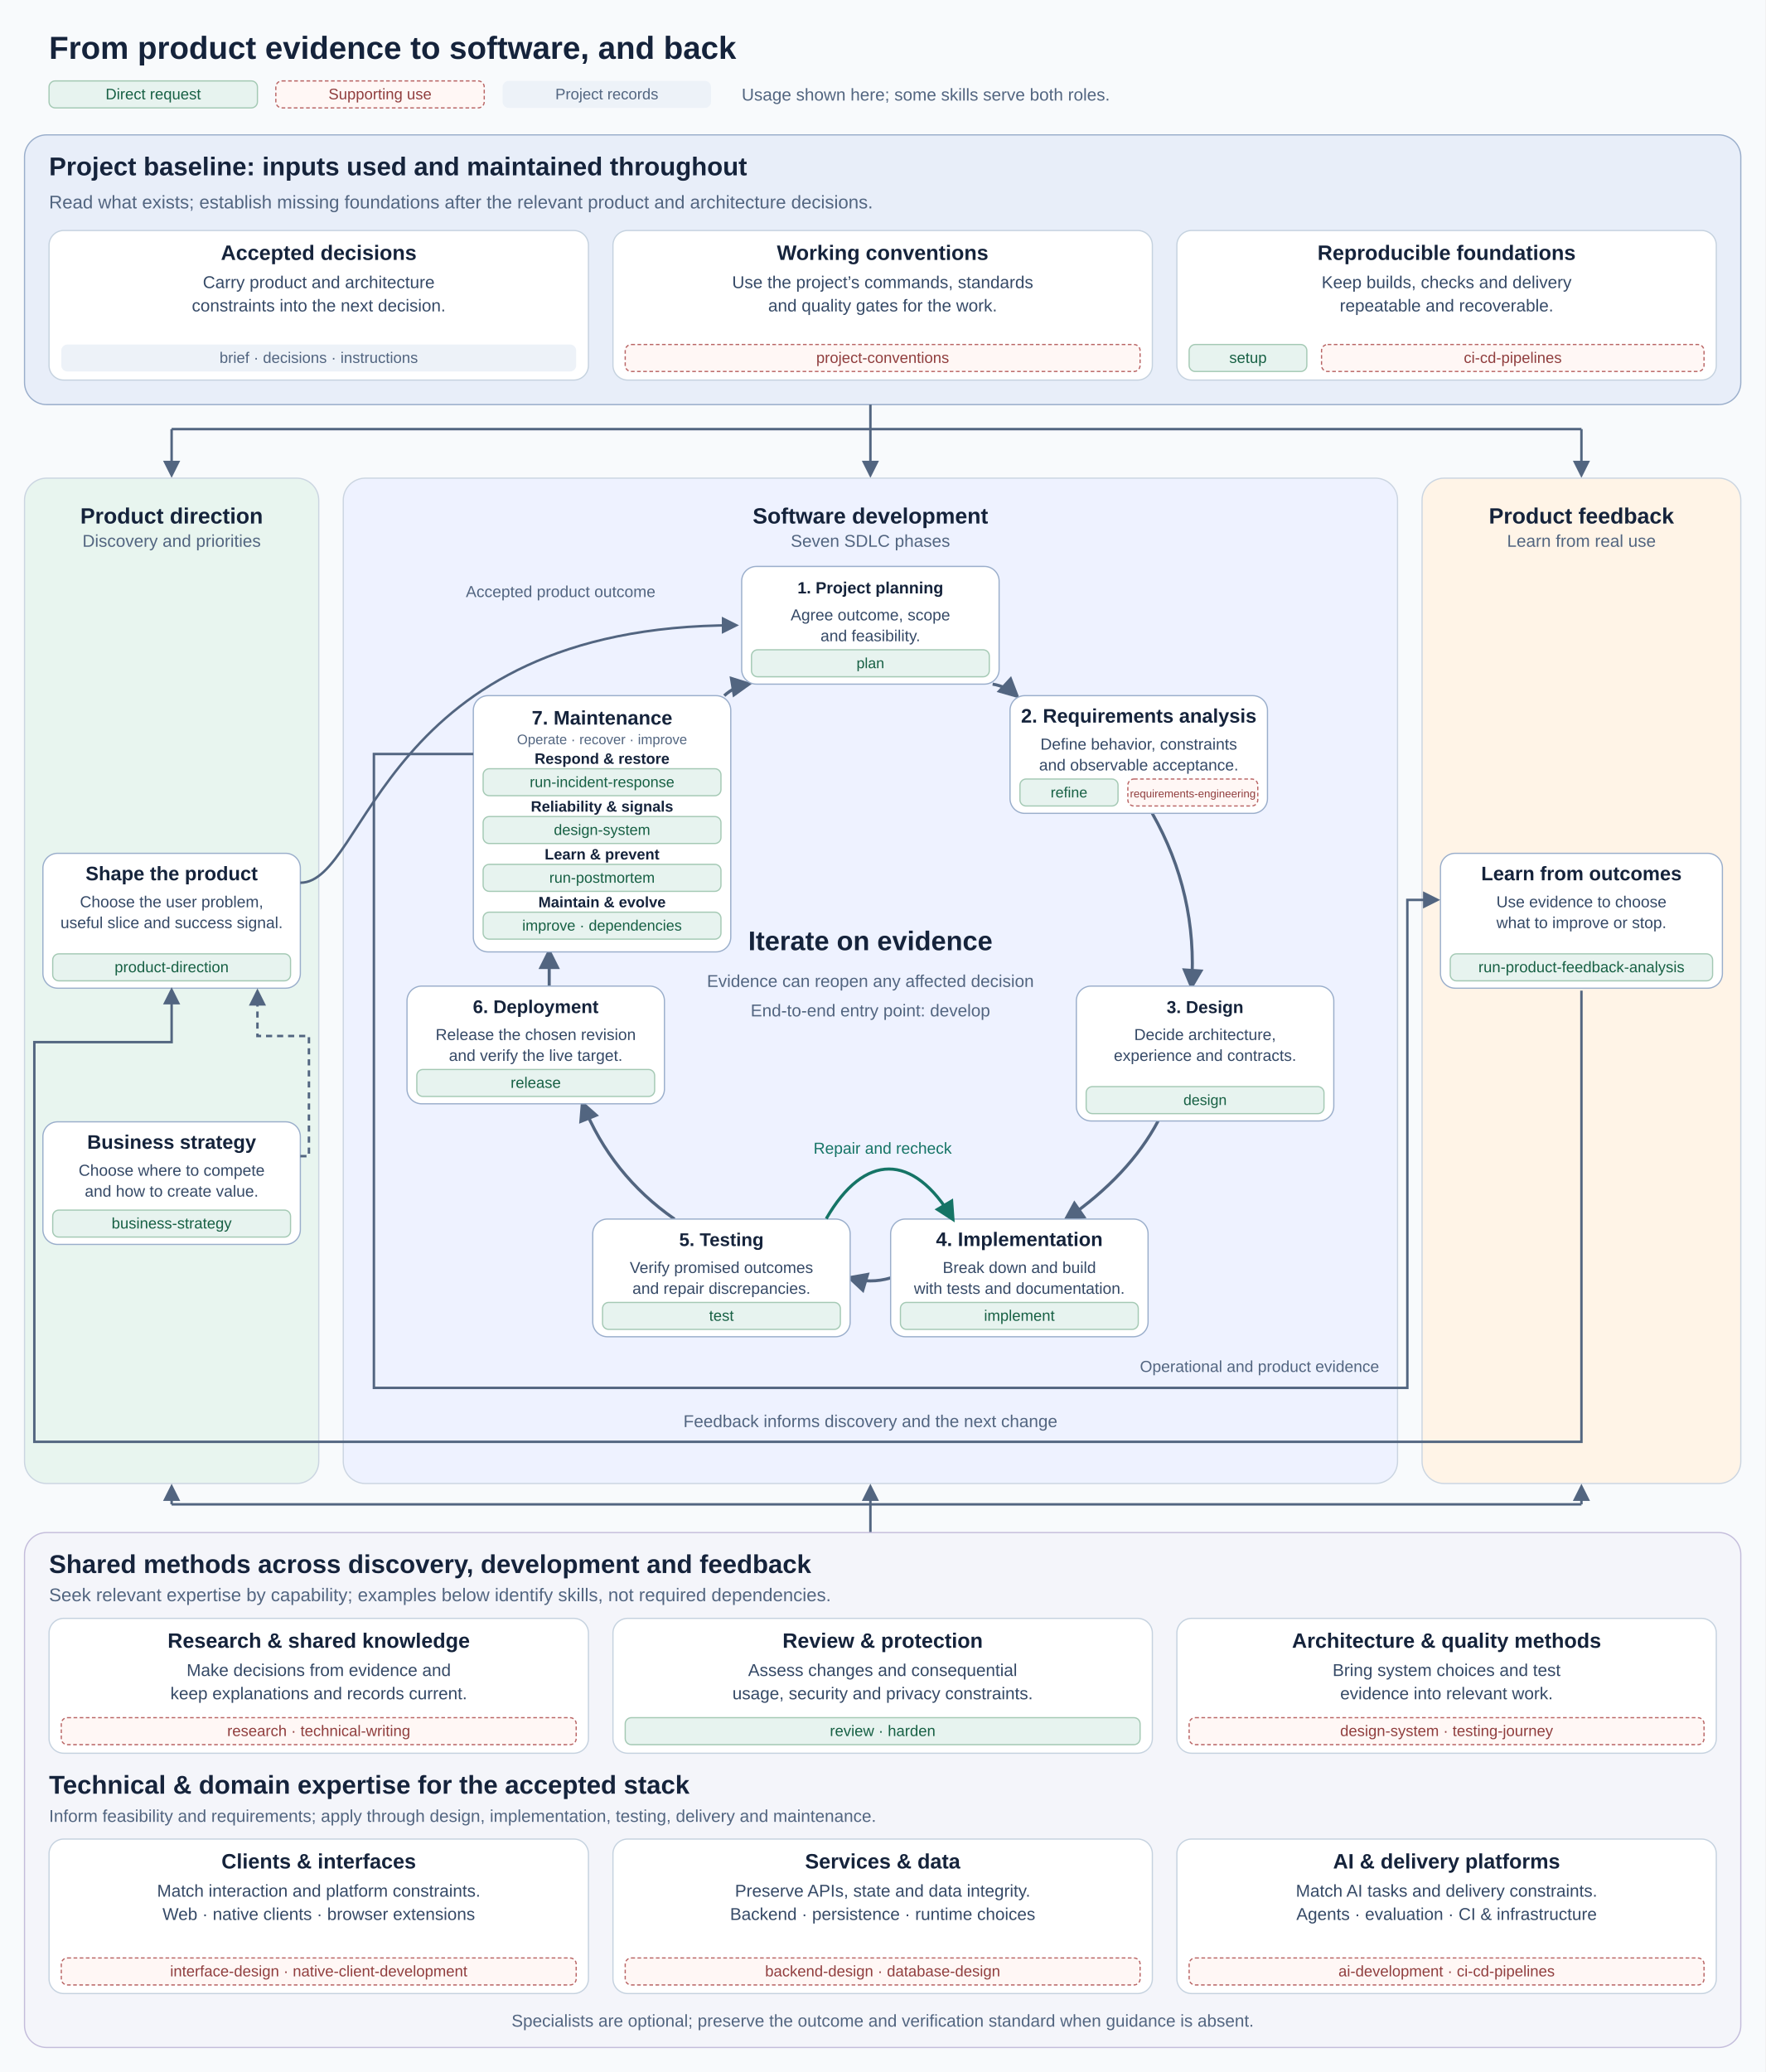
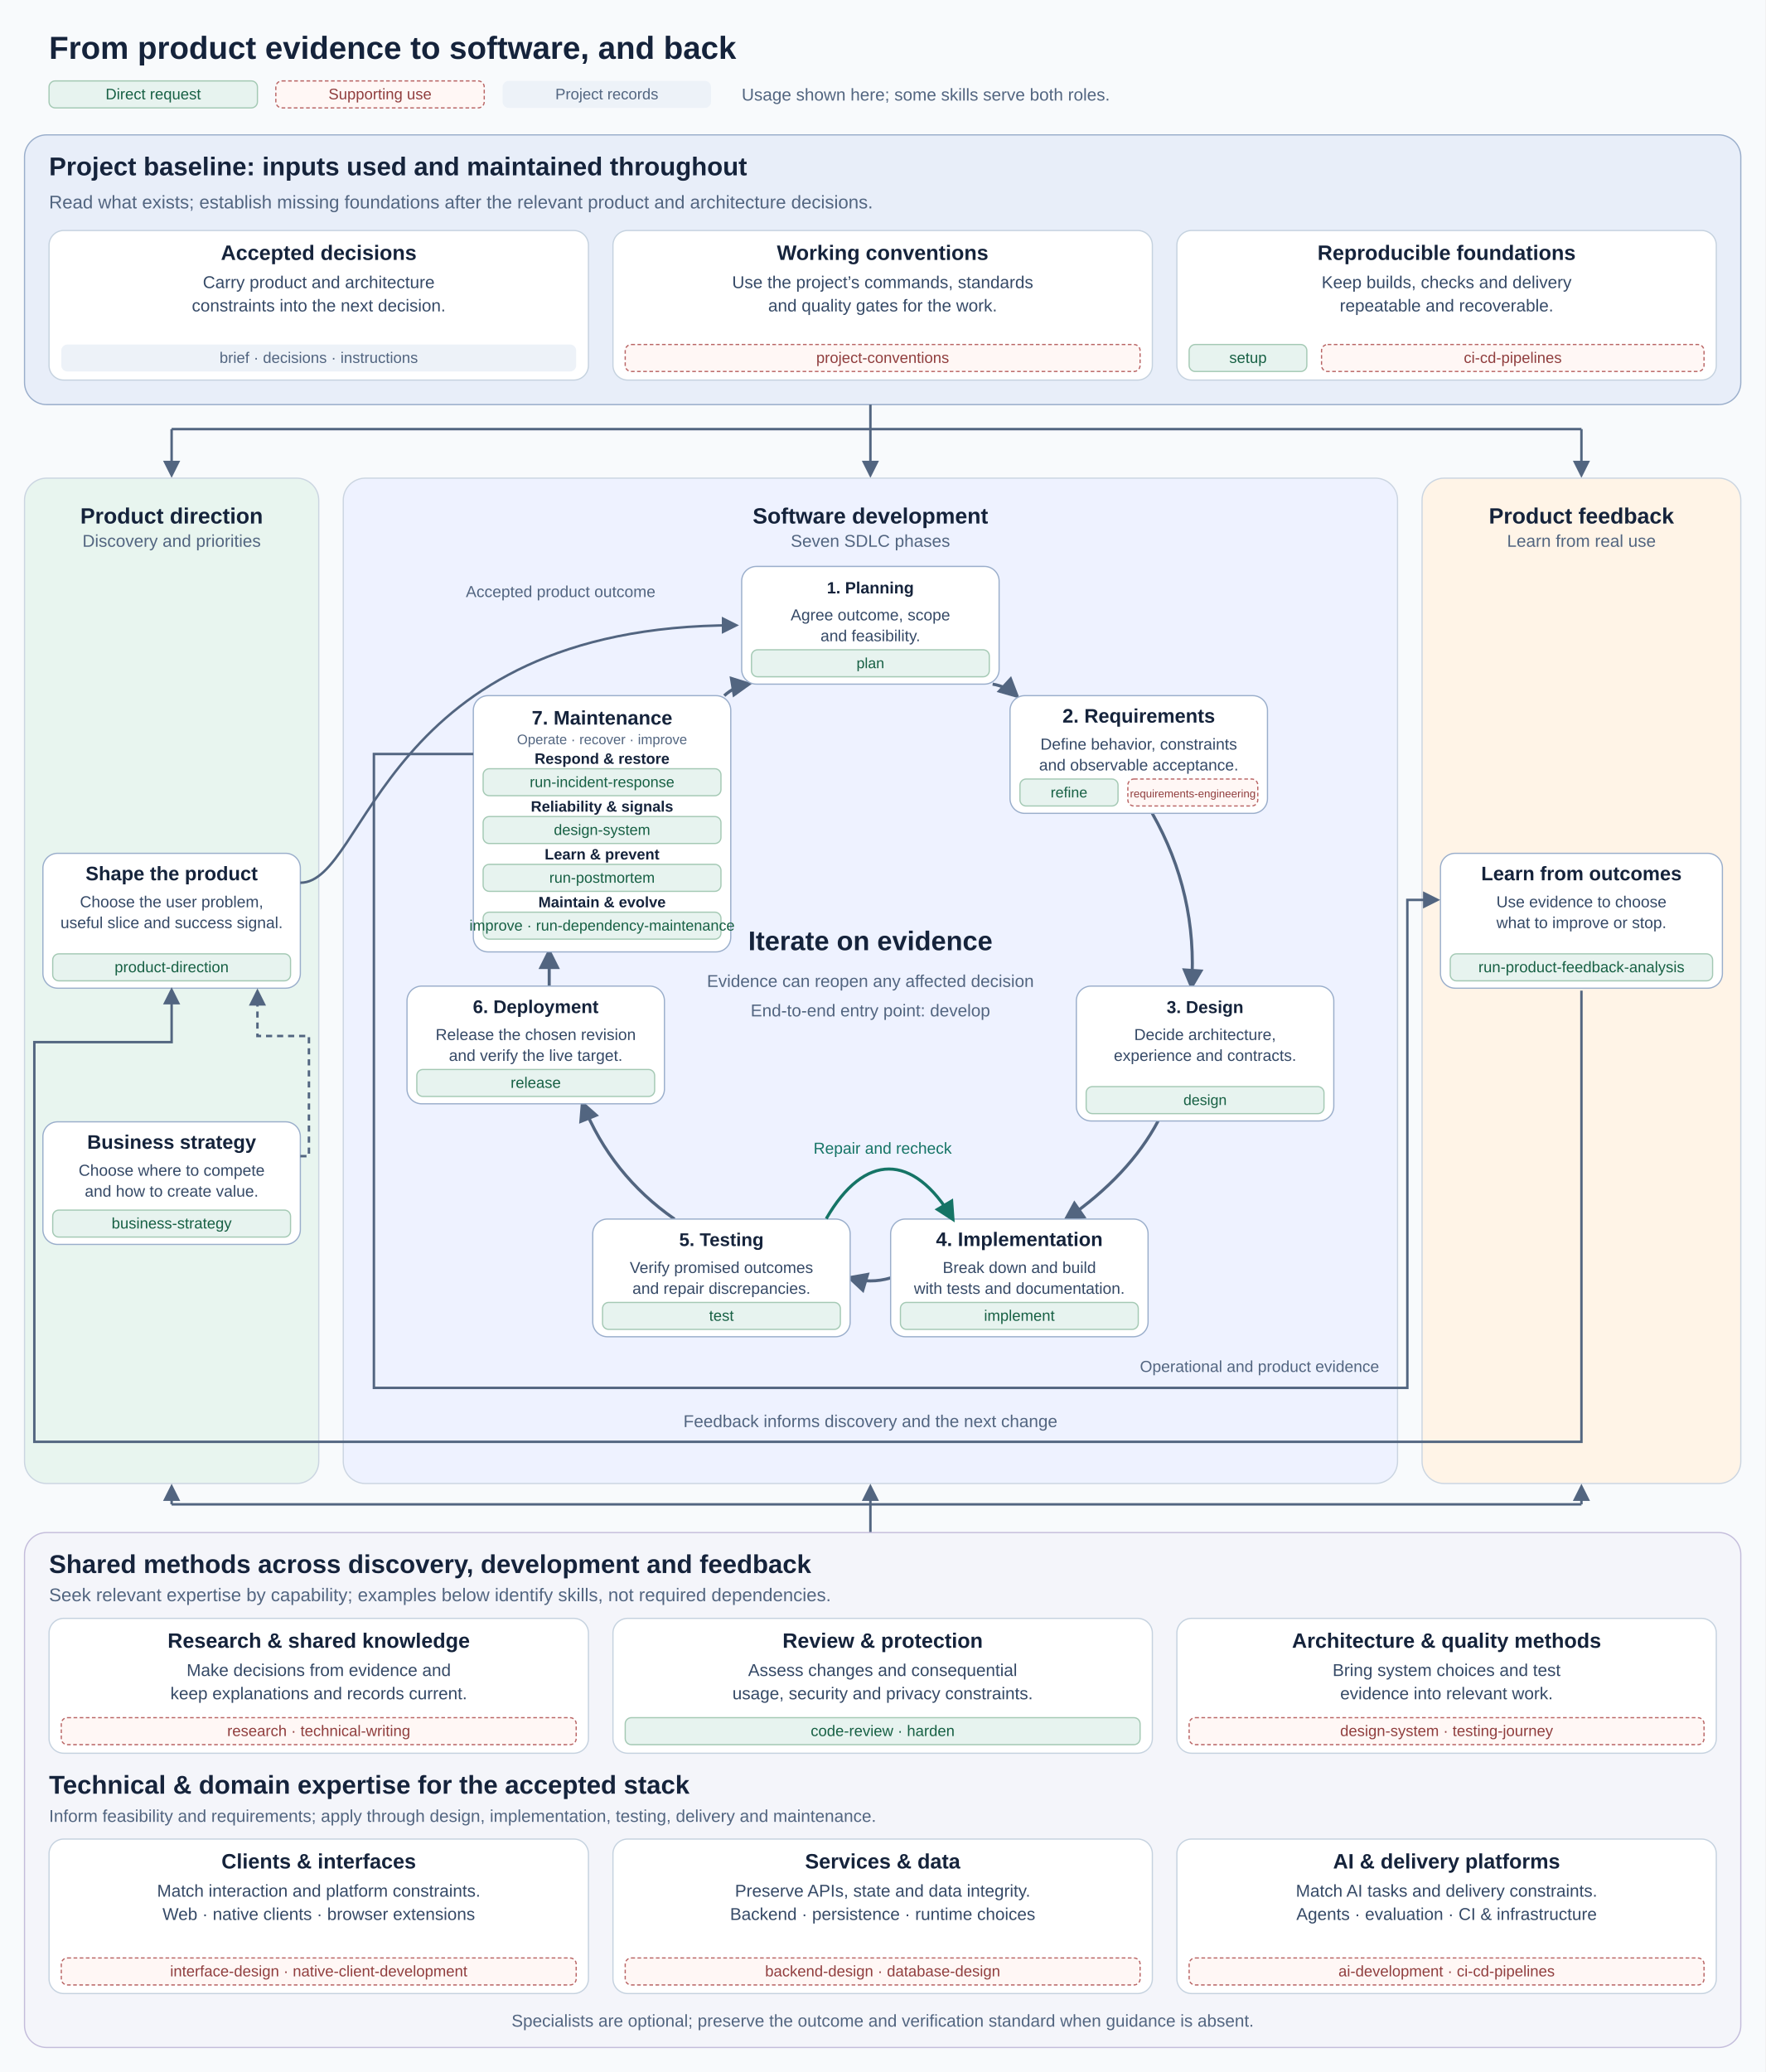
<svg xmlns="http://www.w3.org/2000/svg" width="1440" height="1690" viewBox="0 0 1440 1690" role="img" aria-labelledby="title desc">
  <defs>
    <marker id="arrow" viewBox="0 0 10 10" refX="8" refY="5" markerWidth="7" markerHeight="7" orient="auto-start-reverse">
      <path d="M 0 0 L 10 5 L 0 10 z" fill="#526580" />
    </marker>
    <marker id="repair-arrow" viewBox="0 0 10 10" refX="8" refY="5" markerWidth="7" markerHeight="7" orient="auto">
      <path d="M 0 0 L 10 5 L 0 10 z" fill="#157466" />
    </marker>
  </defs>
  <rect width="1440" height="1690" fill="#f8fafc" />
  <g font-family="Arial, Helvetica, sans-serif">
    <text x="40" y="48" font-size="26" font-weight="700" fill="#15233b">From product evidence to software, and back</text>
    <g data-skill="true" data-use="direct">
      <rect x="40" y="66" width="170" height="22" rx="5" fill="#e7f3ef" stroke="#a4c9b4" />
      <text x="125.0" y="81" text-anchor="middle" font-size="12.5" font-weight="500" fill="#176044">Direct request</text>
    </g>
    <g data-skill="true" data-use="support">
      <rect x="225" y="66" width="170" height="22" rx="5" fill="#fff7f5" stroke="#b96565" stroke-dasharray="3 2" />
      <text x="310.0" y="81" text-anchor="middle" font-size="12.5" font-weight="500" fill="#903e3e">Supporting use</text>
    </g>
    <g data-skill="true" data-use="record">
      <rect x="410" y="66" width="170" height="22" rx="5" fill="#edf2f8" />
      <text x="495.0" y="81" text-anchor="middle" font-size="12.5" font-weight="500" fill="#526580">Project records</text>
    </g>
    <text x="605" y="82" font-size="14" fill="#526580">Usage shown here; some skills serve both roles.</text>
    <g aria-label="Project baseline used and maintained throughout the flow">
      <rect x="20" y="110" width="1400" height="220" rx="18" fill="#e8eef9" stroke="#9aaecb" />
      <text x="40" y="143" text-anchor="start" font-size="21" font-weight="700" fill="#15233b">Project baseline: inputs used and maintained throughout</text>
      <text x="40" y="170" text-anchor="start" font-size="15" font-weight="400" fill="#526580">Read what exists; establish missing foundations after the relevant product and architecture decisions.</text>
      <g data-card="true">
        <rect x="40" y="188" width="440" height="122" rx="12" fill="white" stroke="#c5d2df" />
        <text x="260.0" y="212" text-anchor="middle" font-size="17" font-weight="700" fill="#15233b">Accepted decisions</text>
        <text x="260.0" y="235" text-anchor="middle" font-size="14" font-weight="400" fill="#354966">Carry product and architecture</text>
        <text x="260.0" y="254" text-anchor="middle" font-size="14" font-weight="400" fill="#354966">constraints into the next decision.</text>
        <g data-skill="true" data-use="record">
          <rect x="50.0" y="281.0" width="420.0" height="22" rx="5" fill="#edf2f8" />
          <text x="260.0" y="296.0" text-anchor="middle" font-size="12.5" font-weight="500" fill="#526580">brief · decisions · instructions</text>
        </g>
      </g>
      <g data-card="true">
        <rect x="500" y="188" width="440" height="122" rx="12" fill="white" stroke="#c5d2df" />
        <text x="720.0" y="212" text-anchor="middle" font-size="17" font-weight="700" fill="#15233b">Working conventions</text>
        <text x="720.0" y="235" text-anchor="middle" font-size="14" font-weight="400" fill="#354966">Use the project’s commands, standards</text>
        <text x="720.0" y="254" text-anchor="middle" font-size="14" font-weight="400" fill="#354966">and quality gates for the work.</text>
        <g data-skill="true" data-use="support">
          <rect x="510.0" y="281.0" width="420.0" height="22" rx="5" fill="#fff7f5" stroke="#b96565" stroke-dasharray="3 2" />
          <text x="720.0" y="296.0" text-anchor="middle" font-size="12.5" font-weight="500" fill="#903e3e">project-conventions</text>
        </g>
      </g>
      <g data-card="true">
        <rect x="960" y="188" width="440" height="122" rx="12" fill="white" stroke="#c5d2df" />
        <text x="1180.0" y="212" text-anchor="middle" font-size="17" font-weight="700" fill="#15233b">Reproducible foundations</text>
        <text x="1180.0" y="235" text-anchor="middle" font-size="14" font-weight="400" fill="#354966">Keep builds, checks and delivery</text>
        <text x="1180.0" y="254" text-anchor="middle" font-size="14" font-weight="400" fill="#354966">repeatable and recoverable.</text>
        <g>
          <g data-skill="true" data-use="direct">
            <rect x="970.0" y="281.0" width="96" height="22" rx="5" fill="#e7f3ef" stroke="#a4c9b4" />
            <text x="1018.0" y="296.0" text-anchor="middle" font-size="12.5" font-weight="500" fill="#176044">setup</text>
          </g>
          <g data-skill="true" data-use="support">
            <rect x="1078.0" y="281.0" width="312.0" height="22" rx="5" fill="#fff7f5" stroke="#b96565" stroke-dasharray="3 2" />
            <text x="1234.0" y="296.0" text-anchor="middle" font-size="12.5" font-weight="500" fill="#903e3e">ci-cd-pipelines</text>
          </g>
        </g>
      </g>
    </g>
    <g aria-label="The project baseline informs all three parts of the flow" fill="none" stroke="#526580" stroke-width="2">
      <path d="M 710 330 V 350 M 140 350 H 1290" />
      <path d="M 140 350 V 387" marker-end="url(#arrow)" />
      <path d="M 710 350 V 387" marker-end="url(#arrow)" />
      <path d="M 1290 350 V 387" marker-end="url(#arrow)" />
    </g>
    <g transform="translate(0 280)">
      <rect x="20" y="110" width="240" height="820" rx="18" fill="#e8f5ef" stroke="#cbd5e1" />
      <text x="140.0" y="147" text-anchor="middle" font-size="18" font-weight="700" fill="#15233b">Product direction</text>
      <text x="140.0" y="166" text-anchor="middle" font-size="14" fill="#526580">Discovery and priorities</text>
      <rect x="280" y="110" width="860" height="820" rx="18" fill="#eef2ff" stroke="#cbd5e1" />
      <text x="710.0" y="147" text-anchor="middle" font-size="18" font-weight="700" fill="#15233b">Software development</text>
      <text x="710.0" y="166" text-anchor="middle" font-size="14" fill="#526580">Seven SDLC phases</text>
      <rect x="1160" y="110" width="260" height="820" rx="18" fill="#fff4e7" stroke="#cbd5e1" />
      <text x="1290.0" y="147" text-anchor="middle" font-size="18" font-weight="700" fill="#15233b">Product feedback</text>
      <text x="1290.0" y="166" text-anchor="middle" font-size="14" fill="#526580">Learn from real use</text>
      <path d="M 809.7 278.0 Q 820.9 279.8 829.2 287.4" fill="none" stroke="#526580" stroke-width="2.5" marker-end="url(#arrow)" />
      <path d="M 939.9 383.4 Q 977.1 449.0 972.0 524.3" fill="none" stroke="#526580" stroke-width="2.5" marker-end="url(#arrow)" />
      <path d="M 944.7 634.3 Q 921.3 678.5 869.8 714.3" fill="none" stroke="#526580" stroke-width="2.5" marker-end="url(#arrow)" />
      <path d="M 726.5 762.3 Q 710.0 767.2 693.5 762.3" fill="none" stroke="#526580" stroke-width="2.5" marker-end="url(#arrow)" />
      <path d="M 550.2 714.3 Q 498.7 678.5 475.3 620.3" fill="none" stroke="#526580" stroke-width="2.5" marker-end="url(#arrow)" />
      <path d="M 448.0 524.3 Q 448.0 510.0 448.0 496.4" fill="none" stroke="#526580" stroke-width="2.5" marker-end="url(#arrow)" />
      <path d="M 590.8 287.4 Q 599.1 279.8 610.3 278.0" fill="none" stroke="#526580" stroke-width="2.5" marker-end="url(#arrow)" />
      <text x="710" y="495" text-anchor="middle" font-size="22" font-weight="700" fill="#15233b">Iterate on evidence</text>
      <text x="710" y="525" text-anchor="middle" font-size="14" fill="#526580">Evidence can reopen any affected decision</text>
      <text x="710" y="549" text-anchor="middle" font-size="14" fill="#526580">End-to-end entry point: develop</text>
      <g data-card="true">
        <rect x="605" y="182" width="210" height="96" rx="12" fill="white" stroke="#9aaecb" />
-         <text x="710.0" y="204" text-anchor="middle" font-size="13.3" font-weight="700" fill="#15233b">1. Project planning</text>
+         <text x="710.0" y="204" text-anchor="middle" font-size="13.3" font-weight="700" fill="#15233b">1. Planning</text>
        <text x="710.0" y="226" text-anchor="middle" font-size="13" font-weight="400" fill="#354966">Agree outcome, scope</text>
        <text x="710.0" y="243" text-anchor="middle" font-size="13" font-weight="400" fill="#354966">and feasibility.</text>
        <g data-skill="true" data-use="direct">
          <rect x="613" y="250" width="194" height="22" rx="5" fill="#e7f3ef" stroke="#a4c9b4" />
          <text x="710.0" y="265.0" text-anchor="middle" font-size="12" font-weight="500" fill="#176044">plan</text>
        </g>
      </g>
      <g data-card="true">
        <rect x="823.9" y="287.4" width="210" height="96" rx="12" fill="white" stroke="#9aaecb" />
-         <text x="928.9" y="309.4" text-anchor="middle" font-size="16" font-weight="700" fill="#15233b">2. Requirements analysis</text>
+         <text x="928.9" y="309.4" text-anchor="middle" font-size="16" font-weight="700" fill="#15233b">2. Requirements</text>
        <text x="928.9" y="331.4" text-anchor="middle" font-size="13" font-weight="400" fill="#354966">Define behavior, constraints</text>
        <text x="928.9" y="348.4" text-anchor="middle" font-size="13" font-weight="400" fill="#354966">and observable acceptance.</text>
        <g data-skill="true" data-use="direct">
          <rect x="832" y="355.4" width="80" height="22" rx="5" fill="#e7f3ef" stroke="#a4c9b4" />
          <text x="872.0" y="370.4" text-anchor="middle" font-size="12" font-weight="500" fill="#176044">refine</text>
        </g>
        <g data-skill="true" data-use="support">
          <rect x="920" y="355.4" width="106" height="22" rx="5" fill="#fff7f5" stroke="#b96565" stroke-dasharray="3 2" />
          <text x="973.0" y="370.4" text-anchor="middle" font-size="9" font-weight="500" fill="#903e3e" textLength="94" lengthAdjust="spacingAndGlyphs">requirements-engineering</text>
        </g>
      </g>
      <g data-card="true">
        <rect x="878" y="524.3" width="210" height="110" rx="12" fill="white" stroke="#9aaecb" />
        <text x="983.0" y="546.3" text-anchor="middle" font-size="14.1" font-weight="700" fill="#15233b">3. Design</text>
        <text x="983.0" y="568.3" text-anchor="middle" font-size="13" font-weight="400" fill="#354966">Decide architecture,</text>
        <text x="983.0" y="585.3" text-anchor="middle" font-size="13" font-weight="400" fill="#354966">experience and contracts.</text>
        <g data-skill="true" data-use="direct">
          <rect x="886" y="606.3" width="194" height="22" rx="5" fill="#e7f3ef" stroke="#a4c9b4" />
          <text x="983.0" y="621.3" text-anchor="middle" font-size="12" font-weight="500" fill="#176044">design</text>
        </g>
      </g>
      <g data-card="true">
        <rect x="726.5" y="714.3" width="210" height="96" rx="12" fill="white" stroke="#9aaecb" />
        <text x="831.5" y="736.3" text-anchor="middle" font-size="16" font-weight="700" fill="#15233b">4. Implementation</text>
        <text x="831.5" y="758.3" text-anchor="middle" font-size="13" font-weight="400" fill="#354966">Break down and build</text>
        <text x="831.5" y="775.3" text-anchor="middle" font-size="13" font-weight="400" fill="#354966">with tests and documentation.</text>
        <g data-skill="true" data-use="direct">
          <rect x="734.5" y="782.3" width="194.0" height="22" rx="5" fill="#e7f3ef" stroke="#a4c9b4" />
          <text x="831.5" y="797.3" text-anchor="middle" font-size="12.5" font-weight="500" fill="#176044">implement</text>
        </g>
      </g>
      <g data-card="true">
        <rect x="483.5" y="714.3" width="210" height="96" rx="12" fill="white" stroke="#9aaecb" />
        <text x="588.5" y="736.3" text-anchor="middle" font-size="15" font-weight="700" fill="#15233b">5. Testing</text>
        <text x="588.5" y="758.3" text-anchor="middle" font-size="13" font-weight="400" fill="#354966">Verify promised outcomes</text>
        <text x="588.5" y="775.3" text-anchor="middle" font-size="13" font-weight="400" fill="#354966">and repair discrepancies.</text>
        <g data-skill="true" data-use="direct">
          <rect x="491.5" y="782.3" width="194.0" height="22" rx="5" fill="#e7f3ef" stroke="#a4c9b4" />
          <text x="588.5" y="797.3" text-anchor="middle" font-size="12.5" font-weight="500" fill="#176044">test</text>
        </g>
      </g>
      <g data-card="true">
        <rect x="332" y="524.3" width="210" height="96" rx="12" fill="white" stroke="#9aaecb" />
        <text x="437.0" y="546.3" text-anchor="middle" font-size="15" font-weight="700" fill="#15233b">6. Deployment</text>
        <text x="437.0" y="568.3" text-anchor="middle" font-size="13" font-weight="400" fill="#354966">Release the chosen revision</text>
        <text x="437.0" y="585.3" text-anchor="middle" font-size="13" font-weight="400" fill="#354966">and verify the live target.</text>
        <g data-skill="true" data-use="direct">
          <rect x="340.0" y="592.3" width="194.0" height="22" rx="5" fill="#e7f3ef" stroke="#a4c9b4" />
          <text x="437.0" y="607.3" text-anchor="middle" font-size="12.5" font-weight="500" fill="#176044">release</text>
        </g>
      </g>
      <g data-card="true" aria-label="7. Maintenance: Respond and restore, reliability and signals, learn and prevent, maintain and evolve">
        <rect x="386.1" y="287.4" width="210" height="209" rx="12" fill="white" stroke="#9aaecb" />
        <text x="491.1" y="311" text-anchor="middle" font-size="16" font-weight="700" fill="#15233b">7. Maintenance</text>
        <text x="491.1" y="327" text-anchor="middle" font-size="11.3" fill="#526580">Operate · recover · improve</text>
        <g aria-label="Respond &amp; restore: run-incident-response">
          <text x="491.1" y="343" text-anchor="middle" font-size="12.3" font-weight="600" fill="#15233b">Respond &amp; restore</text>
          <g data-skill="true" data-use="direct">
            <rect x="394.1" y="347" width="194" height="22" rx="5" fill="#e7f3ef" stroke="#a4c9b4" />
            <text x="491.1" y="362" text-anchor="middle" font-size="12.2" font-weight="500" fill="#176044">run-incident-response</text>
          </g>
        </g>
        <g aria-label="Reliability &amp; signals: design-system">
          <text x="491.1" y="382" text-anchor="middle" font-size="12.3" font-weight="600" fill="#15233b">Reliability &amp; signals</text>
          <g data-skill="true" data-use="direct">
            <rect x="394.1" y="386" width="194" height="22" rx="5" fill="#e7f3ef" stroke="#a4c9b4" />
            <text x="491.1" y="401" text-anchor="middle" font-size="12.2" font-weight="500" fill="#176044">design-system</text>
          </g>
        </g>
        <g aria-label="Learn &amp; prevent: run-postmortem">
          <text x="491.1" y="421" text-anchor="middle" font-size="12.3" font-weight="600" fill="#15233b">Learn &amp; prevent</text>
          <g data-skill="true" data-use="direct">
            <rect x="394.1" y="425" width="194" height="22" rx="5" fill="#e7f3ef" stroke="#a4c9b4" />
            <text x="491.1" y="440" text-anchor="middle" font-size="12.2" font-weight="500" fill="#176044">run-postmortem</text>
          </g>
        </g>
-         <g aria-label="Maintain &amp; evolve: improve · dependencies">
+         <g aria-label="Maintain &amp; evolve: improve · run-dependency-maintenance">
          <text x="491.1" y="460" text-anchor="middle" font-size="12.3" font-weight="600" fill="#15233b">Maintain &amp; evolve</text>
          <g data-skill="true" data-use="direct">
            <rect x="394.1" y="464" width="194" height="22" rx="5" fill="#e7f3ef" stroke="#a4c9b4" />
-             <text x="491.1" y="479" text-anchor="middle" font-size="12.2" font-weight="500" fill="#176044">improve · dependencies</text>
+             <text x="491.1" y="479" text-anchor="middle" font-size="12.2" font-weight="500" fill="#176044">improve · run-dependency-maintenance</text>
          </g>
        </g>
      </g>
      <path d="M 674 714 C 705 660 745 660 777 714" fill="none" stroke="#157466" stroke-width="2.5" marker-end="url(#repair-arrow)" />
      <text x="720" y="661" text-anchor="middle" font-size="13" fill="#157466">Repair and recheck</text>
      <g data-card="true">
        <rect x="35" y="416" width="210" height="110" rx="12" fill="white" stroke="#9aaecb" />
        <text x="140.0" y="438" text-anchor="middle" font-size="16" font-weight="700" fill="#15233b">Shape the product</text>
        <text x="140.0" y="460" text-anchor="middle" font-size="13" font-weight="400" fill="#354966">Choose the user problem,</text>
        <text x="140.0" y="477" text-anchor="middle" font-size="13" font-weight="400" fill="#354966">useful slice and success signal.</text>
        <g data-skill="true" data-use="direct">
          <rect x="43.0" y="498.0" width="194.0" height="22" rx="5" fill="#e7f3ef" stroke="#a4c9b4" />
          <text x="140.0" y="513.0" text-anchor="middle" font-size="12.5" font-weight="500" fill="#176044">product-direction</text>
        </g>
      </g>
      <g data-card="true">
        <rect x="35" y="635" width="210" height="100" rx="12" fill="white" stroke="#9aaecb" />
        <text x="140.0" y="657" text-anchor="middle" font-size="16" font-weight="700" fill="#15233b">Business strategy</text>
        <text x="140.0" y="679" text-anchor="middle" font-size="13" font-weight="400" fill="#354966">Choose where to compete</text>
        <text x="140.0" y="696" text-anchor="middle" font-size="13" font-weight="400" fill="#354966">and how to create value.</text>
        <g data-skill="true" data-use="direct">
          <rect x="43.0" y="707.0" width="194.0" height="22" rx="5" fill="#e7f3ef" stroke="#a4c9b4" />
          <text x="140.0" y="722.0" text-anchor="middle" font-size="12.5" font-weight="500" fill="#176044">business-strategy</text>
        </g>
      </g>
      <path d="M 245 663 H 252 V 565 H 210 V 529" fill="none" stroke="#526580" stroke-width="2" stroke-dasharray="5 4" marker-end="url(#arrow)" />
      <g data-card="true">
        <rect x="1175" y="416" width="230" height="110" rx="12" fill="white" stroke="#9aaecb" />
        <text x="1290.0" y="438" text-anchor="middle" font-size="16" font-weight="700" fill="#15233b">Learn from outcomes</text>
        <text x="1290.0" y="460" text-anchor="middle" font-size="13" font-weight="400" fill="#354966">Use evidence to choose</text>
        <text x="1290.0" y="477" text-anchor="middle" font-size="13" font-weight="400" fill="#354966">what to improve or stop.</text>
        <g data-skill="true" data-use="direct">
          <rect x="1183.0" y="498.0" width="214.0" height="22" rx="5" fill="#e7f3ef" stroke="#a4c9b4" />
          <text x="1290.0" y="513.0" text-anchor="middle" font-size="12.5" font-weight="500" fill="#176044">run-product-feedback-analysis</text>
        </g>
      </g>
      <path d="M 245 440 C 300 440 310 230 600 230" fill="none" stroke="#526580" stroke-width="2" marker-end="url(#arrow)" />
      <text x="380" y="207" font-size="13" fill="#526580">Accepted product outcome</text>
      <path d="M 386 335 H 305 V 852 H 1148 V 454 H 1172" fill="none" stroke="#526580" stroke-width="2" marker-end="url(#arrow)" />
      <text x="1125" y="839" text-anchor="end" font-size="13" fill="#526580">Operational and product evidence</text>
      <path d="M 1290 528 V 896 H 28 V 570 H 140 V 528" fill="none" stroke="#526580" stroke-width="2" marker-end="url(#arrow)" />
      <text x="710" y="884" text-anchor="middle" font-size="14" fill="#526580">Feedback informs discovery and the next change</text>
    </g>
    <g aria-label="Supporting expertise feeds relevant work throughout the flow" fill="none" stroke="#526580" stroke-width="2">
      <path d="M 140 1227 H 1290 M 710 1250 V 1227" />
      <path d="M 140 1227 V 1213" marker-end="url(#arrow)" />
      <path d="M 710 1227 V 1213" marker-end="url(#arrow)" />
      <path d="M 1290 1227 V 1213" marker-end="url(#arrow)" />
    </g>
    <g aria-label="Reusable methods and matching technical expertise">
      <rect x="20" y="1250" width="1400" height="420" rx="18" fill="#f4f5fa" stroke="#c4bddb" />
      <text x="40" y="1283" text-anchor="start" font-size="21" font-weight="700" fill="#15233b">Shared methods across discovery, development and feedback</text>
      <text x="40" y="1306" text-anchor="start" font-size="15" font-weight="400" fill="#526580">Seek relevant expertise by capability; examples below identify skills, not required dependencies.</text>
      <g data-card="true">
        <rect x="40" y="1320" width="440" height="110" rx="12" fill="white" stroke="#c5d2df" />
        <text x="260.0" y="1344" text-anchor="middle" font-size="17" font-weight="700" fill="#15233b">Research &amp; shared knowledge</text>
        <text x="260.0" y="1367" text-anchor="middle" font-size="14" font-weight="400" fill="#354966">Make decisions from evidence and</text>
        <text x="260.0" y="1386" text-anchor="middle" font-size="14" font-weight="400" fill="#354966">keep explanations and records current.</text>
        <g data-skill="true" data-use="support">
          <rect x="50.0" y="1401.0" width="420.0" height="22" rx="5" fill="#fff7f5" stroke="#b96565" stroke-dasharray="3 2" />
          <text x="260.0" y="1416.0" text-anchor="middle" font-size="12.5" font-weight="500" fill="#903e3e">research · technical-writing</text>
        </g>
      </g>
      <g data-card="true">
        <rect x="500" y="1320" width="440" height="110" rx="12" fill="white" stroke="#c5d2df" />
        <text x="720.0" y="1344" text-anchor="middle" font-size="17" font-weight="700" fill="#15233b">Review &amp; protection</text>
        <text x="720.0" y="1367" text-anchor="middle" font-size="14" font-weight="400" fill="#354966">Assess changes and consequential</text>
        <text x="720.0" y="1386" text-anchor="middle" font-size="14" font-weight="400" fill="#354966">usage, security and privacy constraints.</text>
        <g data-skill="true" data-use="direct">
          <rect x="510.0" y="1401.0" width="420.0" height="22" rx="5" fill="#e7f3ef" stroke="#a4c9b4" />
-           <text x="720.0" y="1416.0" text-anchor="middle" font-size="12.5" font-weight="500" fill="#176044">review · harden</text>
+           <text x="720.0" y="1416.0" text-anchor="middle" font-size="12.5" font-weight="500" fill="#176044">code-review · harden</text>
        </g>
      </g>
      <g data-card="true">
        <rect x="960" y="1320" width="440" height="110" rx="12" fill="white" stroke="#c5d2df" />
        <text x="1180.0" y="1344" text-anchor="middle" font-size="17" font-weight="700" fill="#15233b">Architecture &amp; quality methods</text>
        <text x="1180.0" y="1367" text-anchor="middle" font-size="14" font-weight="400" fill="#354966">Bring system choices and test</text>
        <text x="1180.0" y="1386" text-anchor="middle" font-size="14" font-weight="400" fill="#354966">evidence into relevant work.</text>
        <g data-skill="true" data-use="support">
          <rect x="970.0" y="1401.0" width="420.0" height="22" rx="5" fill="#fff7f5" stroke="#b96565" stroke-dasharray="3 2" />
          <text x="1180.0" y="1416.0" text-anchor="middle" font-size="12.5" font-weight="500" fill="#903e3e">design-system · testing-journey</text>
        </g>
      </g>
      <text x="40" y="1463" text-anchor="start" font-size="21" font-weight="700" fill="#15233b">Technical &amp; domain expertise for the accepted stack</text>
      <text x="40" y="1486" text-anchor="start" font-size="14" font-weight="400" fill="#526580">Inform feasibility and requirements; apply through design, implementation, testing, delivery and maintenance.</text>
      <g data-card="true">
        <rect x="40" y="1500" width="440" height="126" rx="12" fill="white" stroke="#c5d2df" />
        <text x="260.0" y="1524" text-anchor="middle" font-size="17" font-weight="700" fill="#15233b">Clients &amp; interfaces</text>
        <text x="260.0" y="1547" text-anchor="middle" font-size="14" font-weight="400" fill="#354966">Match interaction and platform constraints.</text>
        <text x="260.0" y="1566" text-anchor="middle" font-size="14" font-weight="400" fill="#354966">Web · native clients · browser extensions</text>
        <g data-skill="true" data-use="support">
          <rect x="50.0" y="1597.0" width="420.0" height="22" rx="5" fill="#fff7f5" stroke="#b96565" stroke-dasharray="3 2" />
          <text x="260.0" y="1612.0" text-anchor="middle" font-size="12.5" font-weight="500" fill="#903e3e">interface-design · native-client-development</text>
        </g>
      </g>
      <g data-card="true">
        <rect x="500" y="1500" width="440" height="126" rx="12" fill="white" stroke="#c5d2df" />
        <text x="720.0" y="1524" text-anchor="middle" font-size="17" font-weight="700" fill="#15233b">Services &amp; data</text>
        <text x="720.0" y="1547" text-anchor="middle" font-size="14" font-weight="400" fill="#354966">Preserve APIs, state and data integrity.</text>
        <text x="720.0" y="1566" text-anchor="middle" font-size="14" font-weight="400" fill="#354966">Backend · persistence · runtime choices</text>
        <g data-skill="true" data-use="support">
          <rect x="510.0" y="1597.0" width="420.0" height="22" rx="5" fill="#fff7f5" stroke="#b96565" stroke-dasharray="3 2" />
          <text x="720.0" y="1612.0" text-anchor="middle" font-size="12.5" font-weight="500" fill="#903e3e">backend-design · database-design</text>
        </g>
      </g>
      <g data-card="true">
        <rect x="960" y="1500" width="440" height="126" rx="12" fill="white" stroke="#c5d2df" />
        <text x="1180.0" y="1524" text-anchor="middle" font-size="17" font-weight="700" fill="#15233b">AI &amp; delivery platforms</text>
        <text x="1180.0" y="1547" text-anchor="middle" font-size="14" font-weight="400" fill="#354966">Match AI tasks and delivery constraints.</text>
        <text x="1180.0" y="1566" text-anchor="middle" font-size="14" font-weight="400" fill="#354966">Agents · evaluation · CI &amp; infrastructure</text>
        <g data-skill="true" data-use="support">
          <rect x="970.0" y="1597.0" width="420.0" height="22" rx="5" fill="#fff7f5" stroke="#b96565" stroke-dasharray="3 2" />
          <text x="1180.0" y="1612.0" text-anchor="middle" font-size="12.5" font-weight="500" fill="#903e3e">ai-development · ci-cd-pipelines</text>
        </g>
      </g>
      <text x="720" y="1653" text-anchor="middle" font-size="14" font-weight="400" fill="#526580">Specialists are optional; preserve the outcome and verification standard when guidance is absent.</text>
    </g>
  </g>
</svg>
